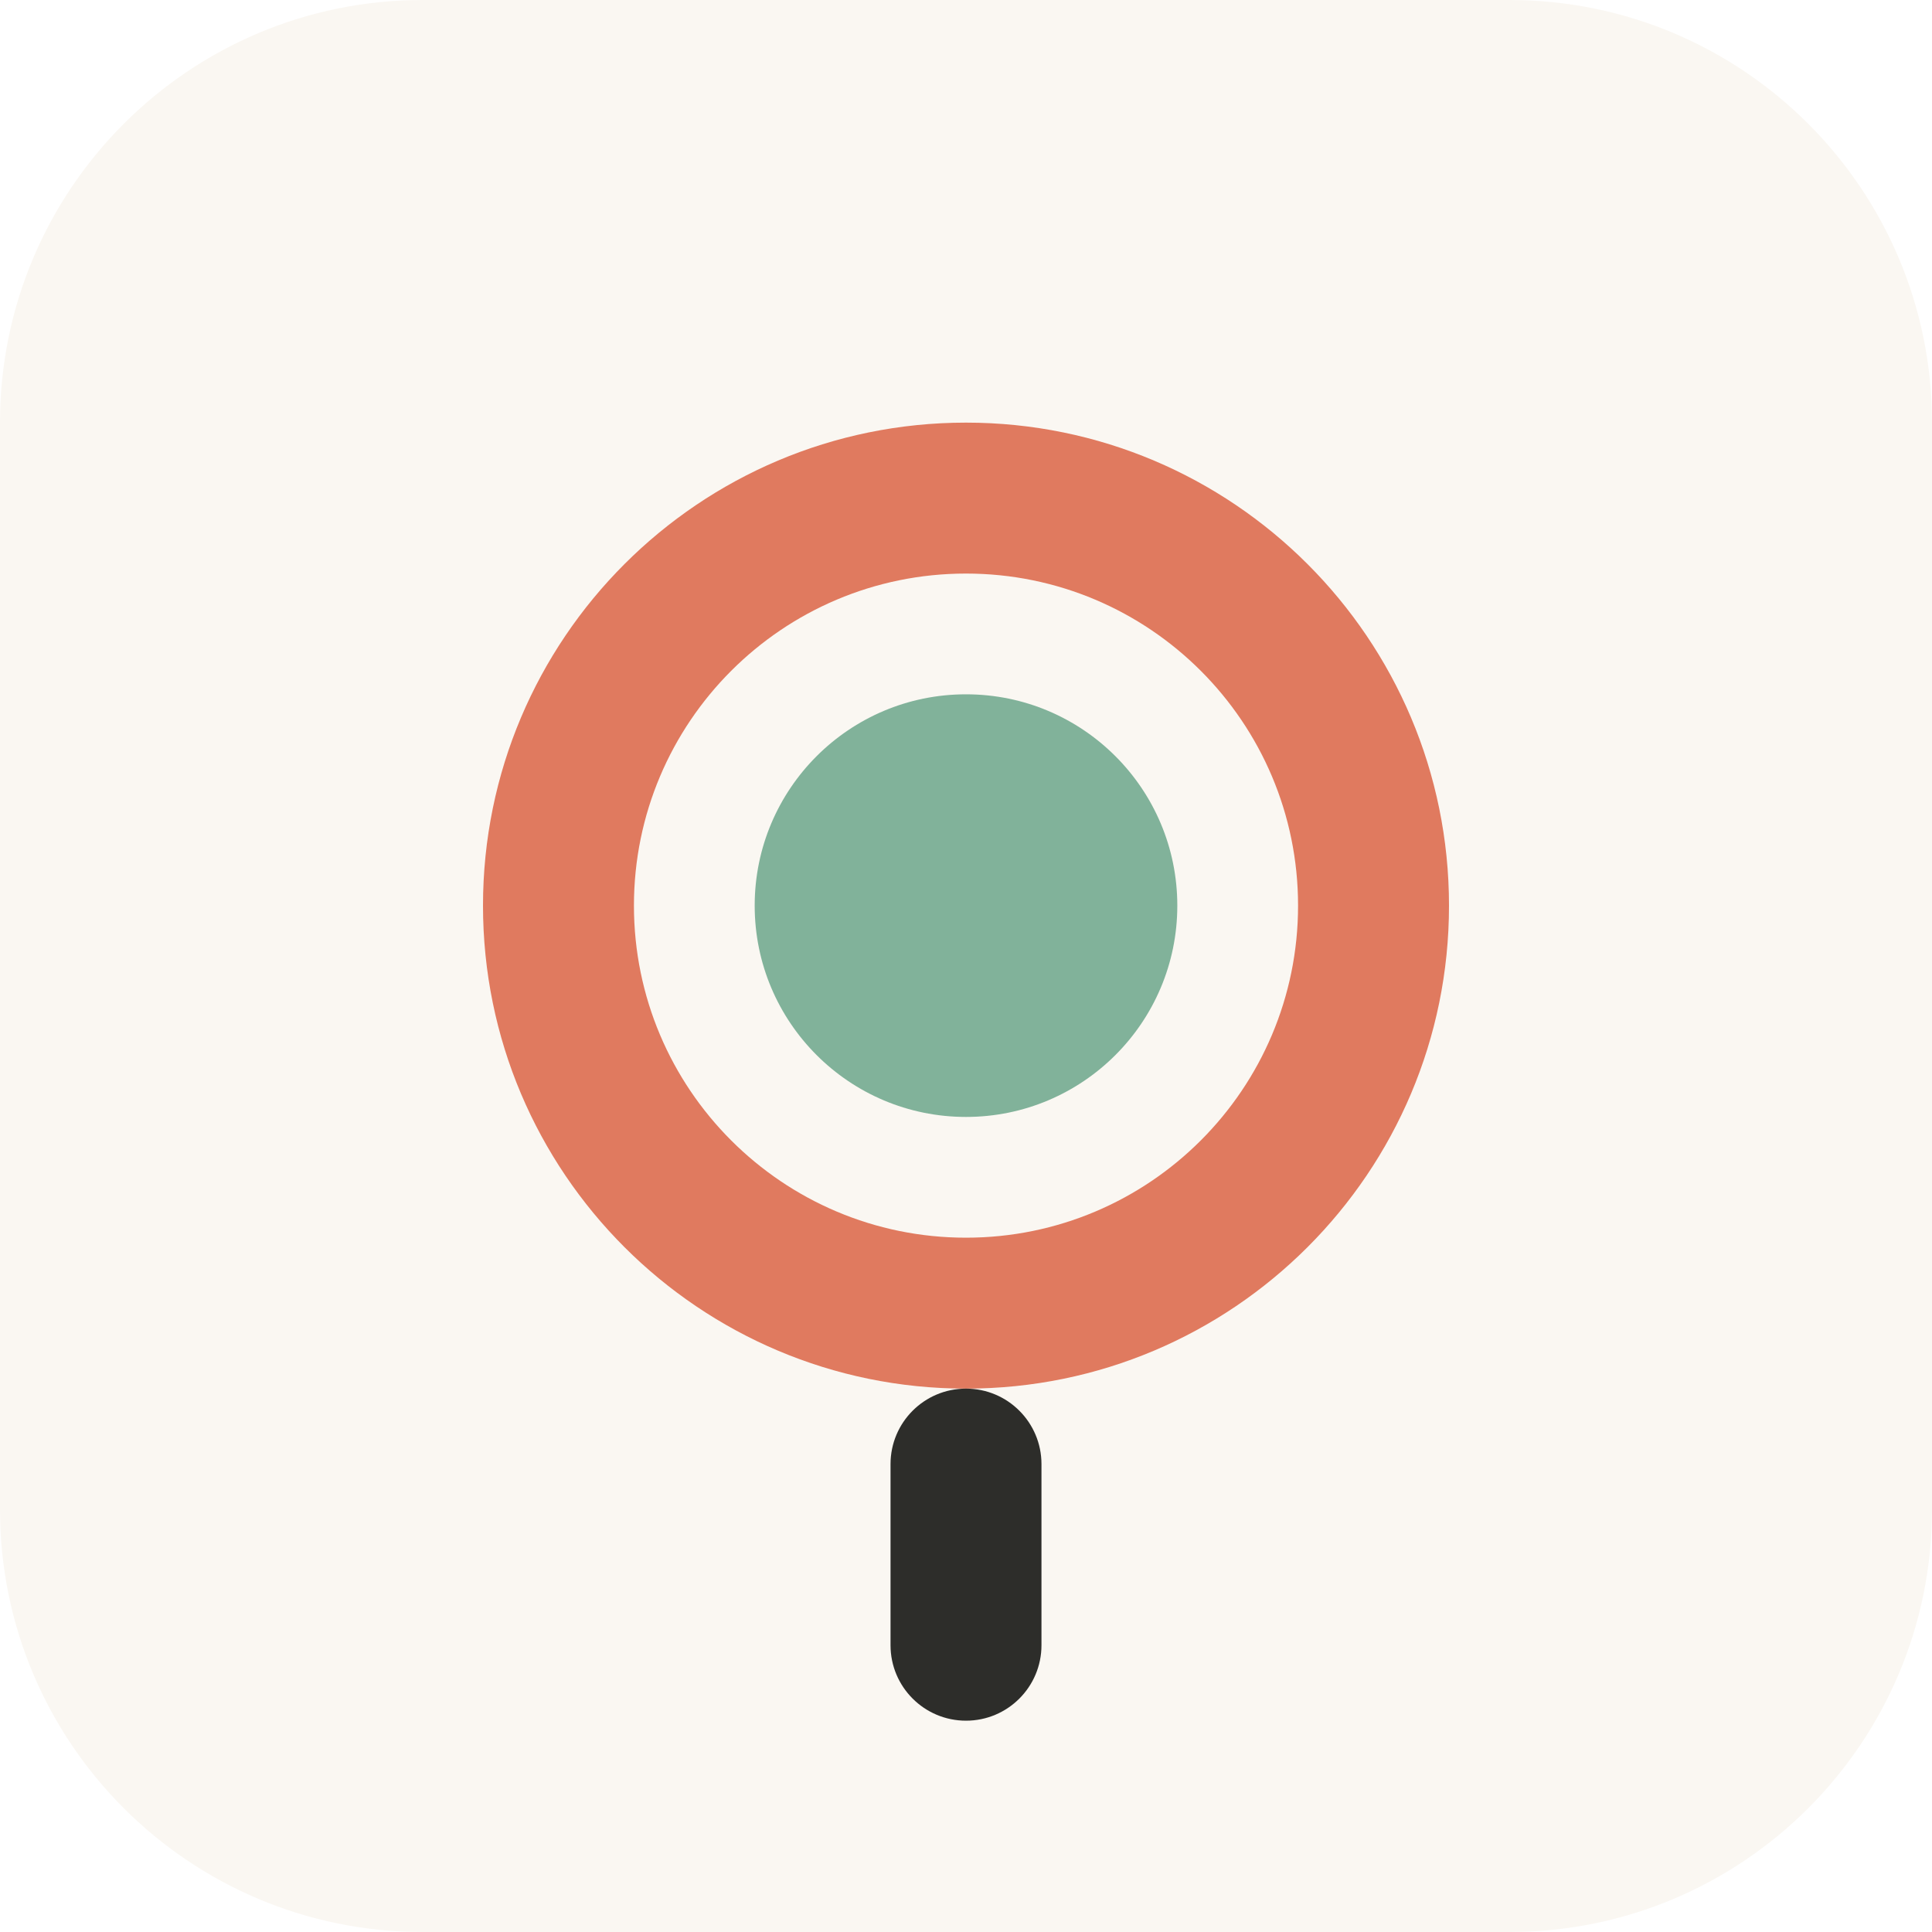
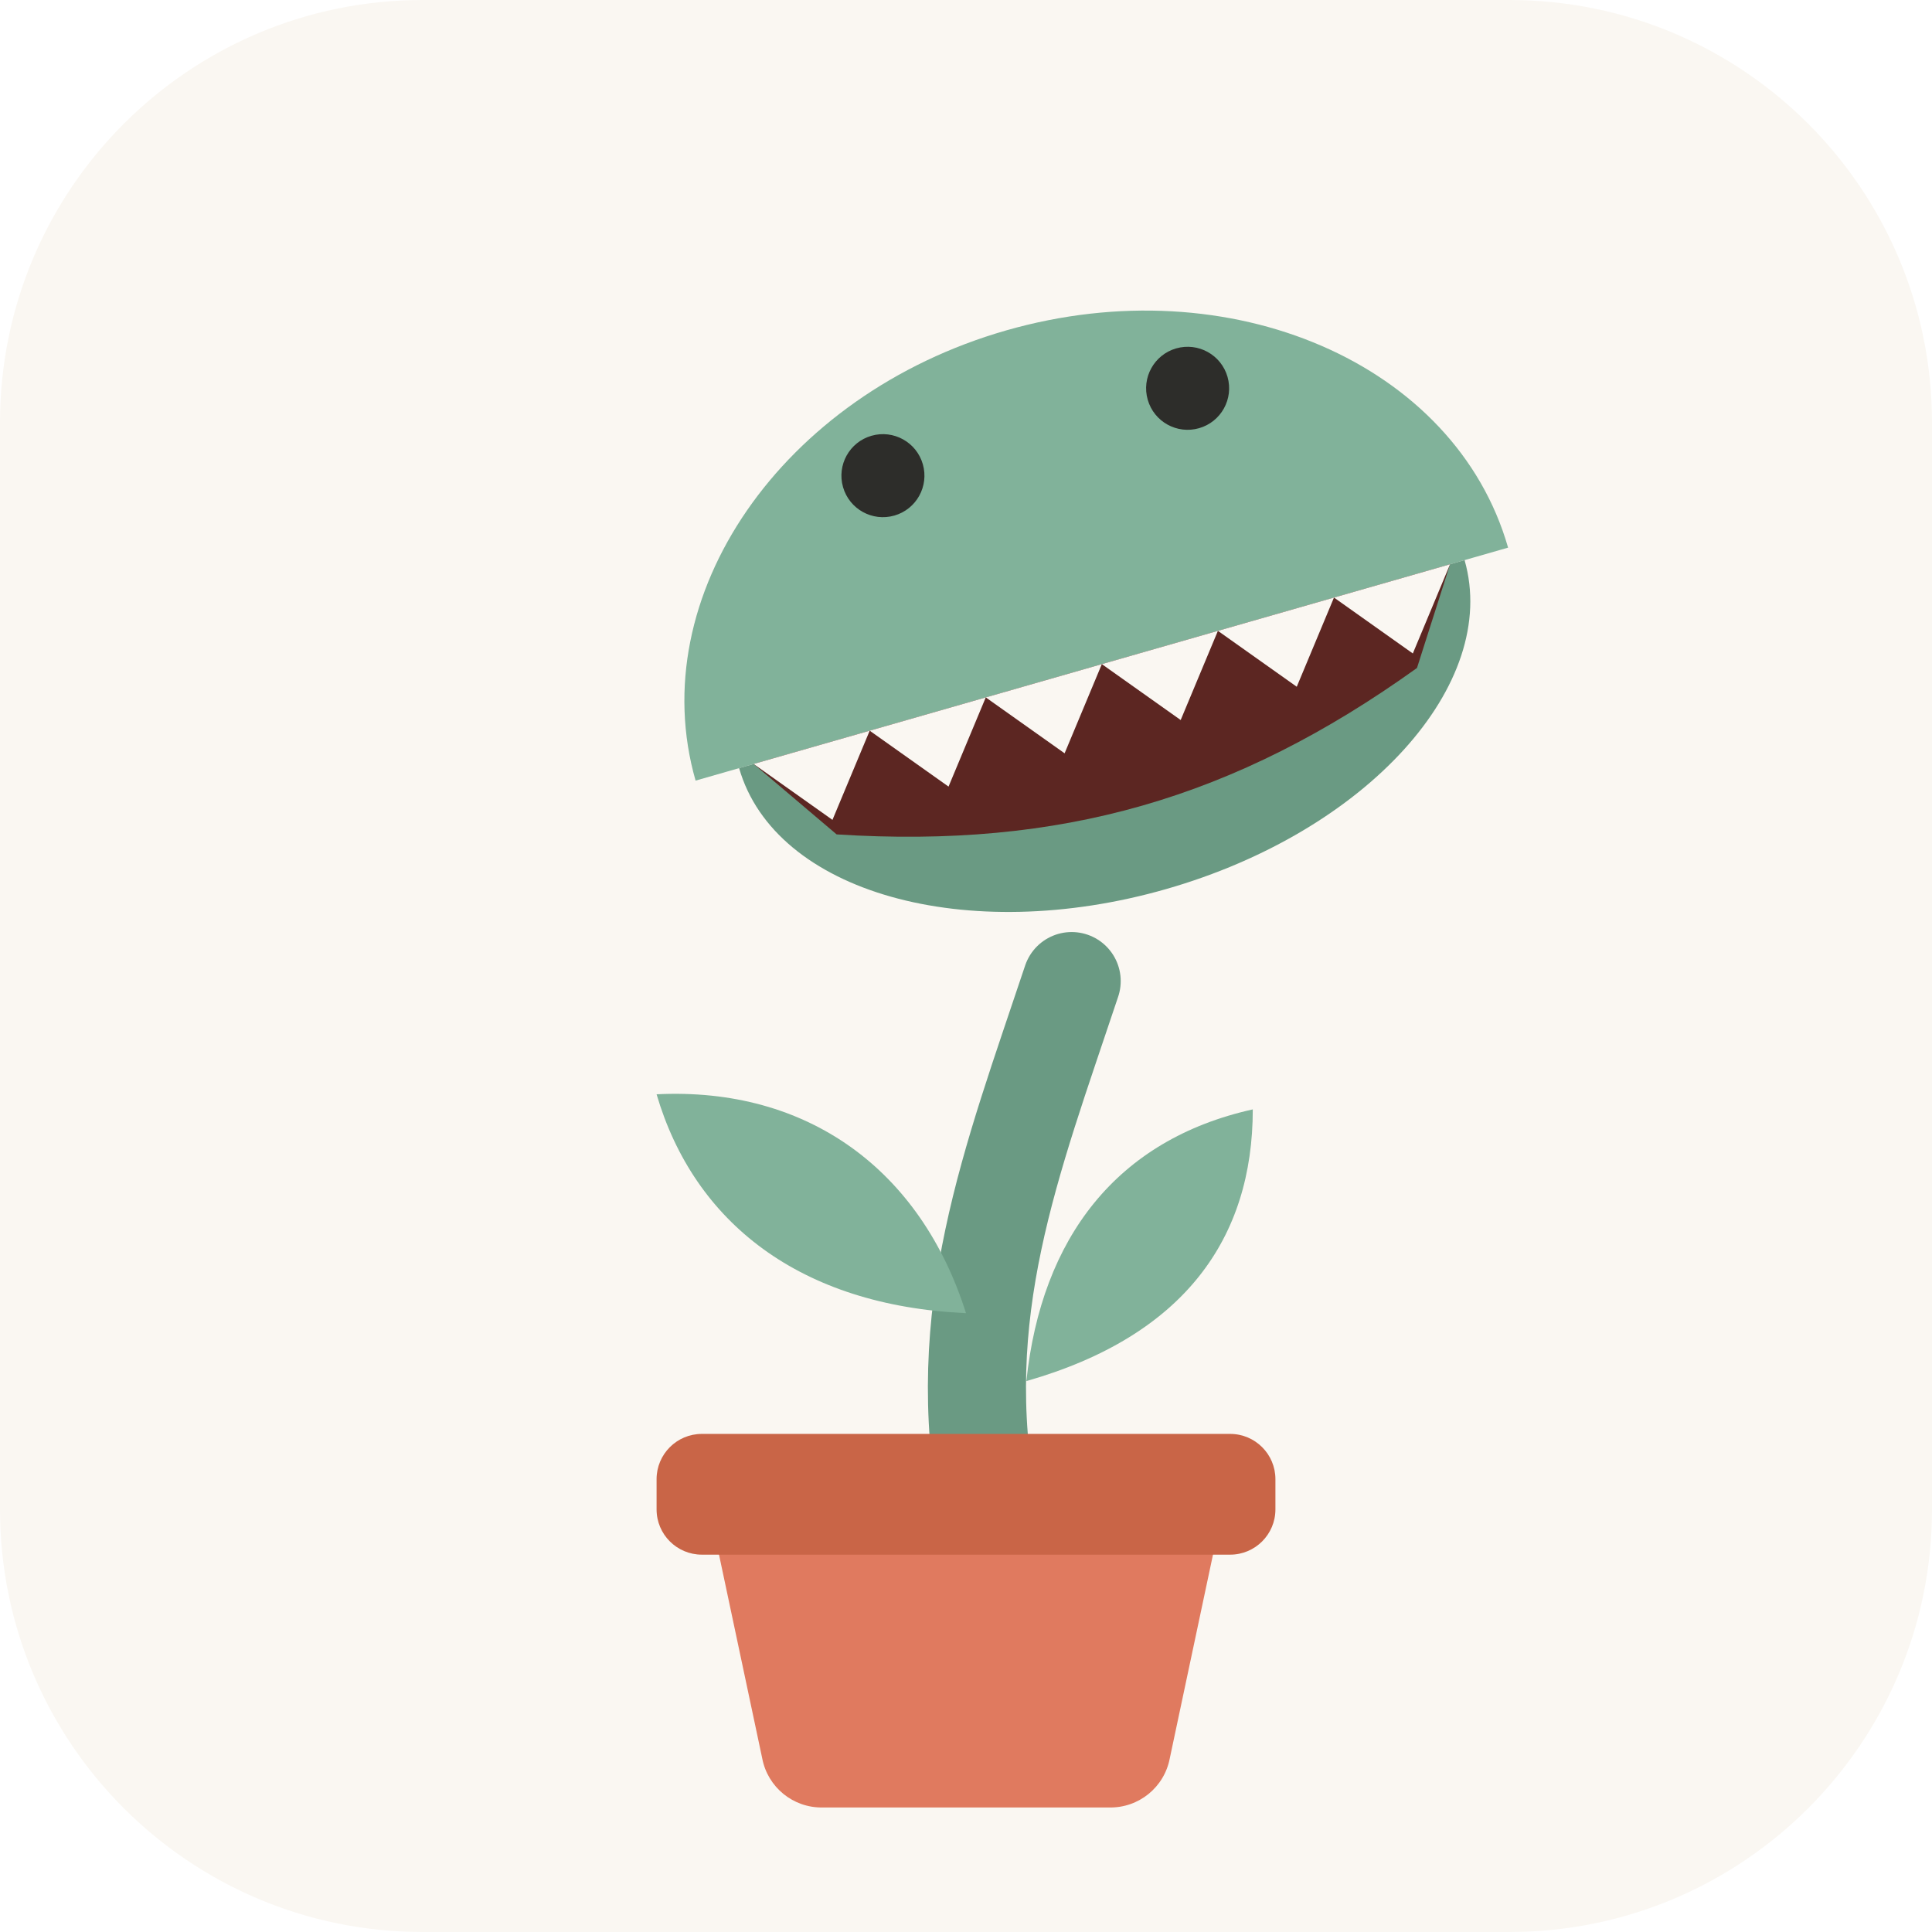
<svg xmlns="http://www.w3.org/2000/svg" viewBox="0 0 512 512">
  <rect width="512" height="512" rx="112" fill="#FAF7F2" />
-   <circle cx="256" cy="240" r="128" fill="#E07A5F" />
-   <circle cx="256" cy="240" r="88" fill="#FAF7F2" />
-   <circle cx="256" cy="240" r="56" fill="#81B29A" />
-   <rect x="236" y="368" width="40" height="88" rx="20" fill="#2D2D2A" />
+   <path d="M262 400c-10-52 6-92 22-140" stroke="#6A9A83" stroke-width="26" fill="none" stroke-linecap="round" />
+   <path d="M256 348c-44-2-72-24-82-58 40-2 70 20 82 58z" fill="#81B29A" />
+   <path d="M272 366c42-12 60-38 60-72-36 8-56 34-60 72z" fill="#81B29A" />
+   <g transform="rotate(-16 292 176)">
+     <path d="M180 176a112 92 0 0 1 224 0z" fill="#81B29A" />
+     <path d="M192 176a100 62 0 0 0 200 0z" fill="#6A9A83" />
+     <path d="M196 176h192l-16 24c-56 20-104 20-160 0z" fill="#5C2622" />
+     <path d="M196 176l16 20 16-20 16 20 16-20 16 20 16-20 16 20 16-20 16 20 16-20 16 20 16-20z" fill="#FAF7F2" />
+     <circle cx="250" cy="112" r="11" fill="#2D2D2A" />
+     <circle cx="334" cy="112" r="11" fill="#2D2D2A" />
+   </g>
+   <path d="M188 400h136l-14 66a16 16 0 0 1-16 13h-76a16 16 0 0 1-16-13z" fill="#E07A5F" />
+   <rect x="174" y="380" width="164" height="32" rx="12" fill="#C96547" />
</svg>
